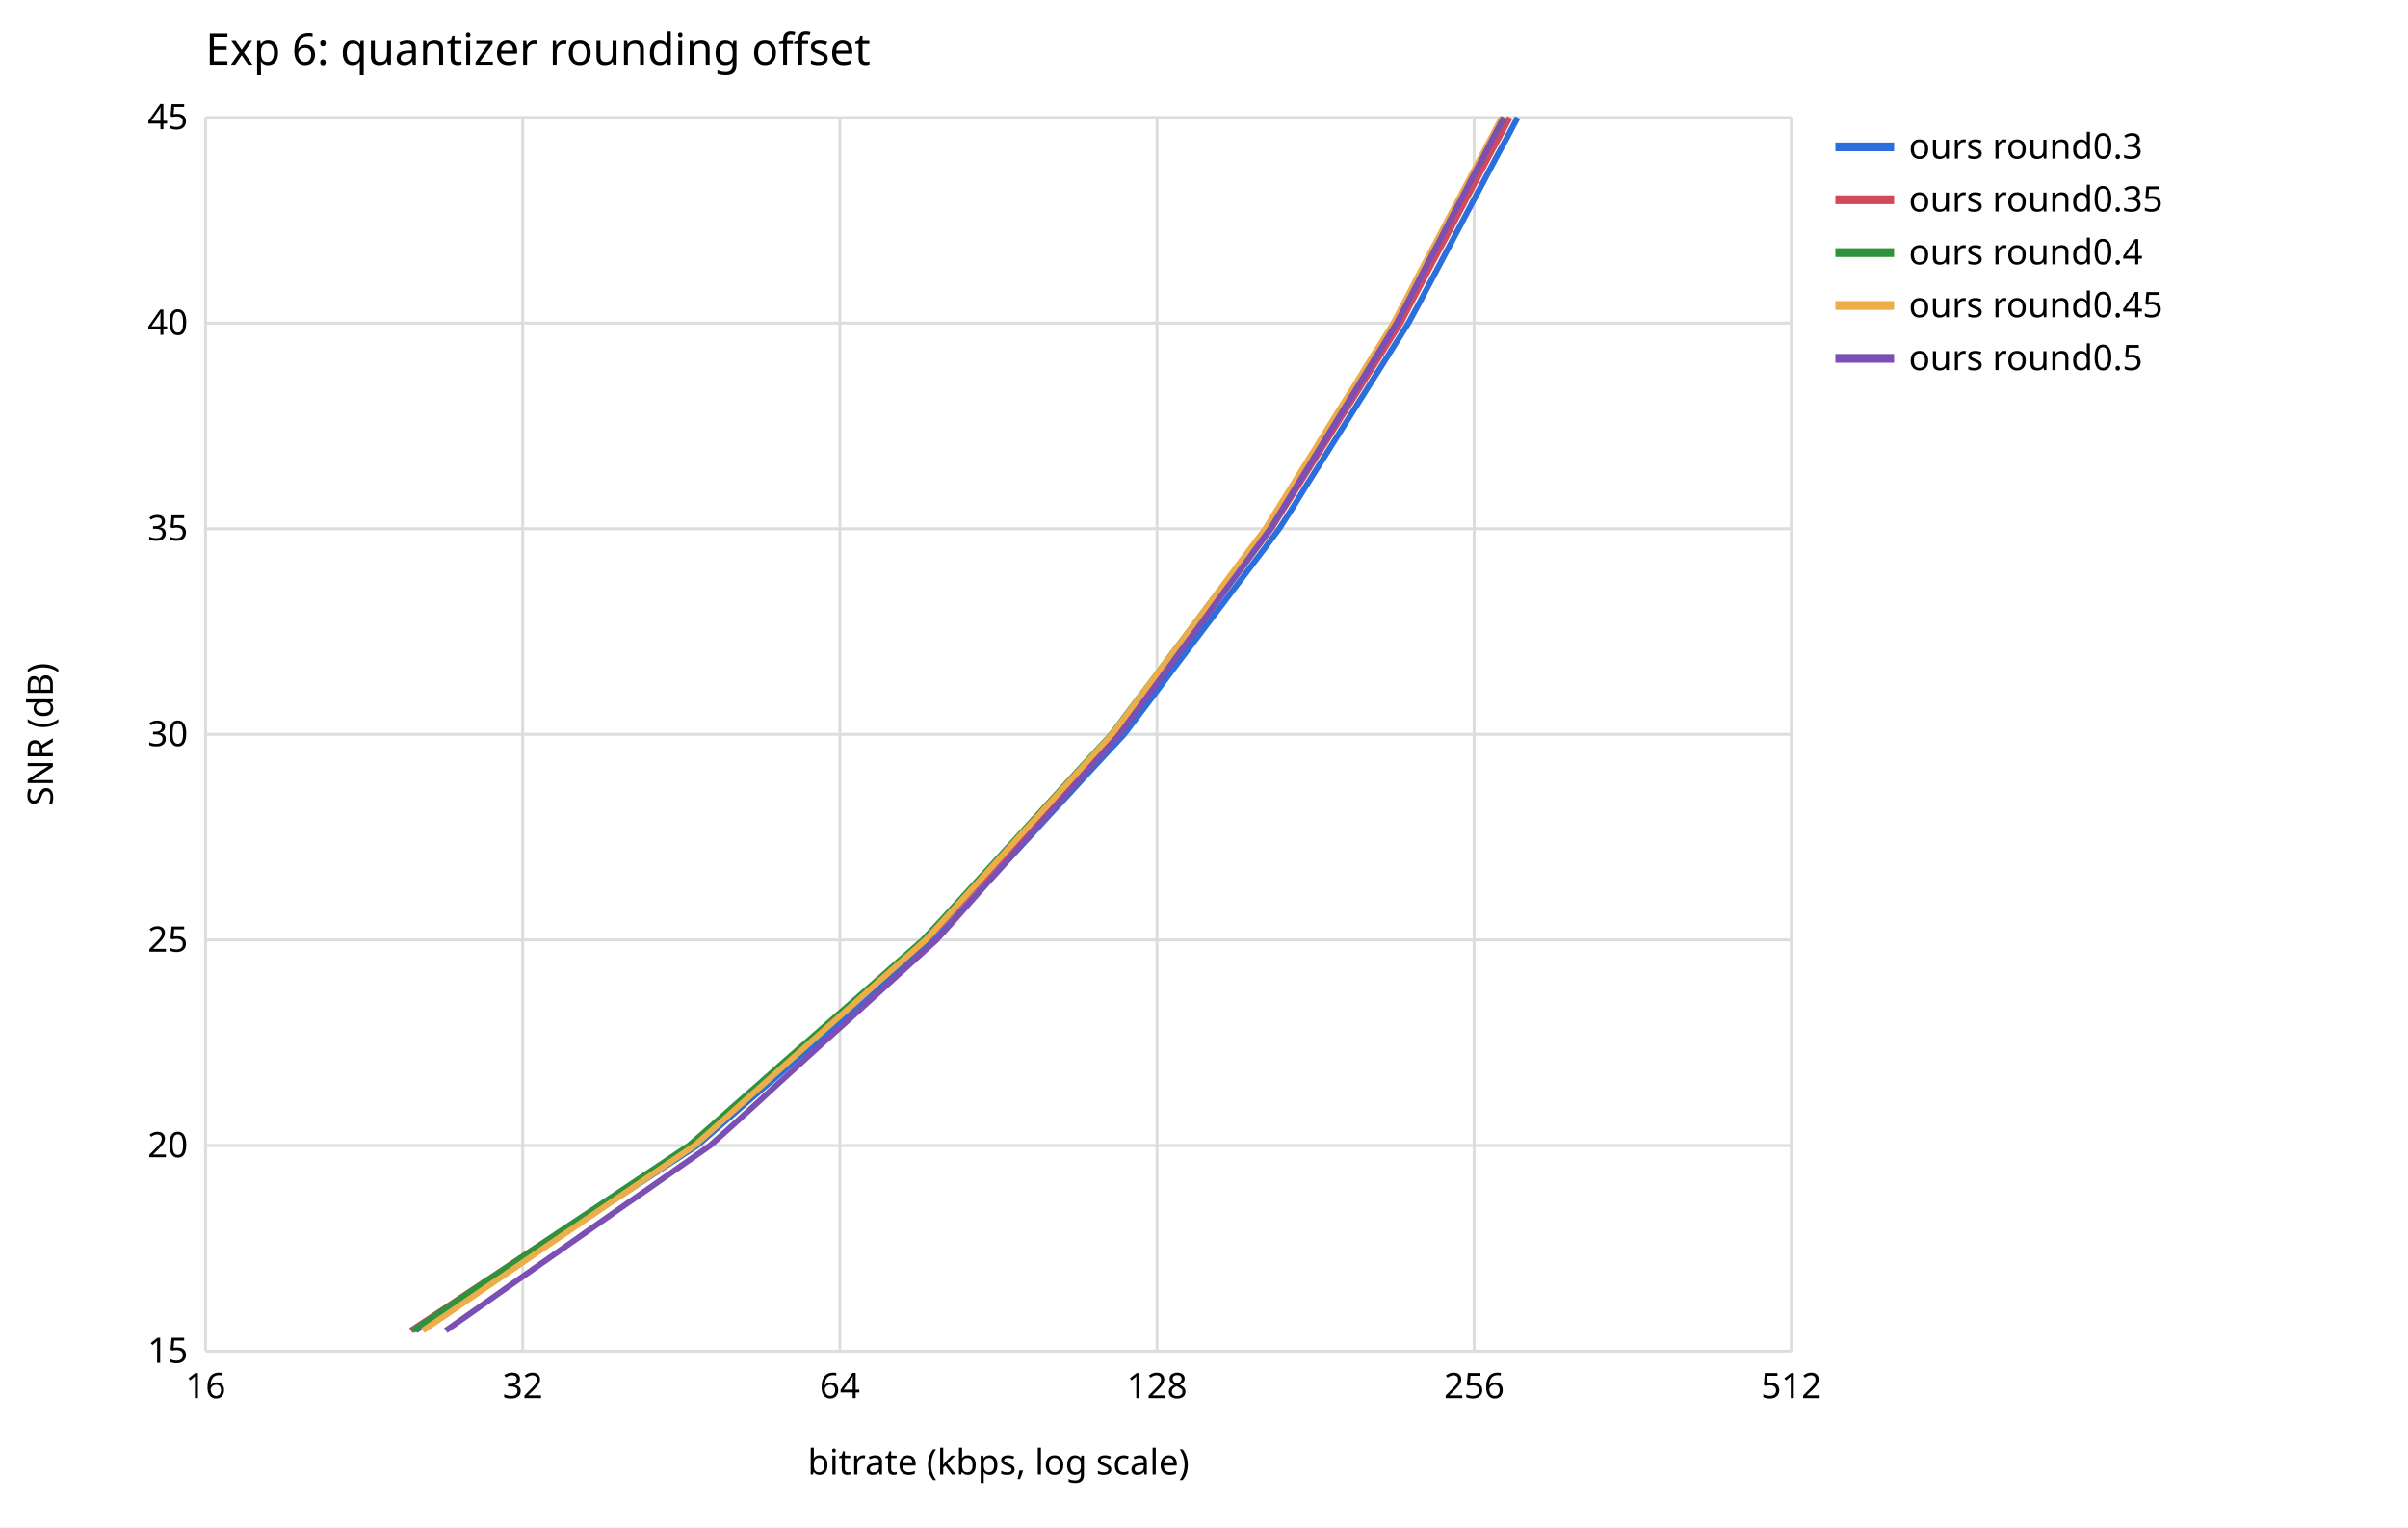
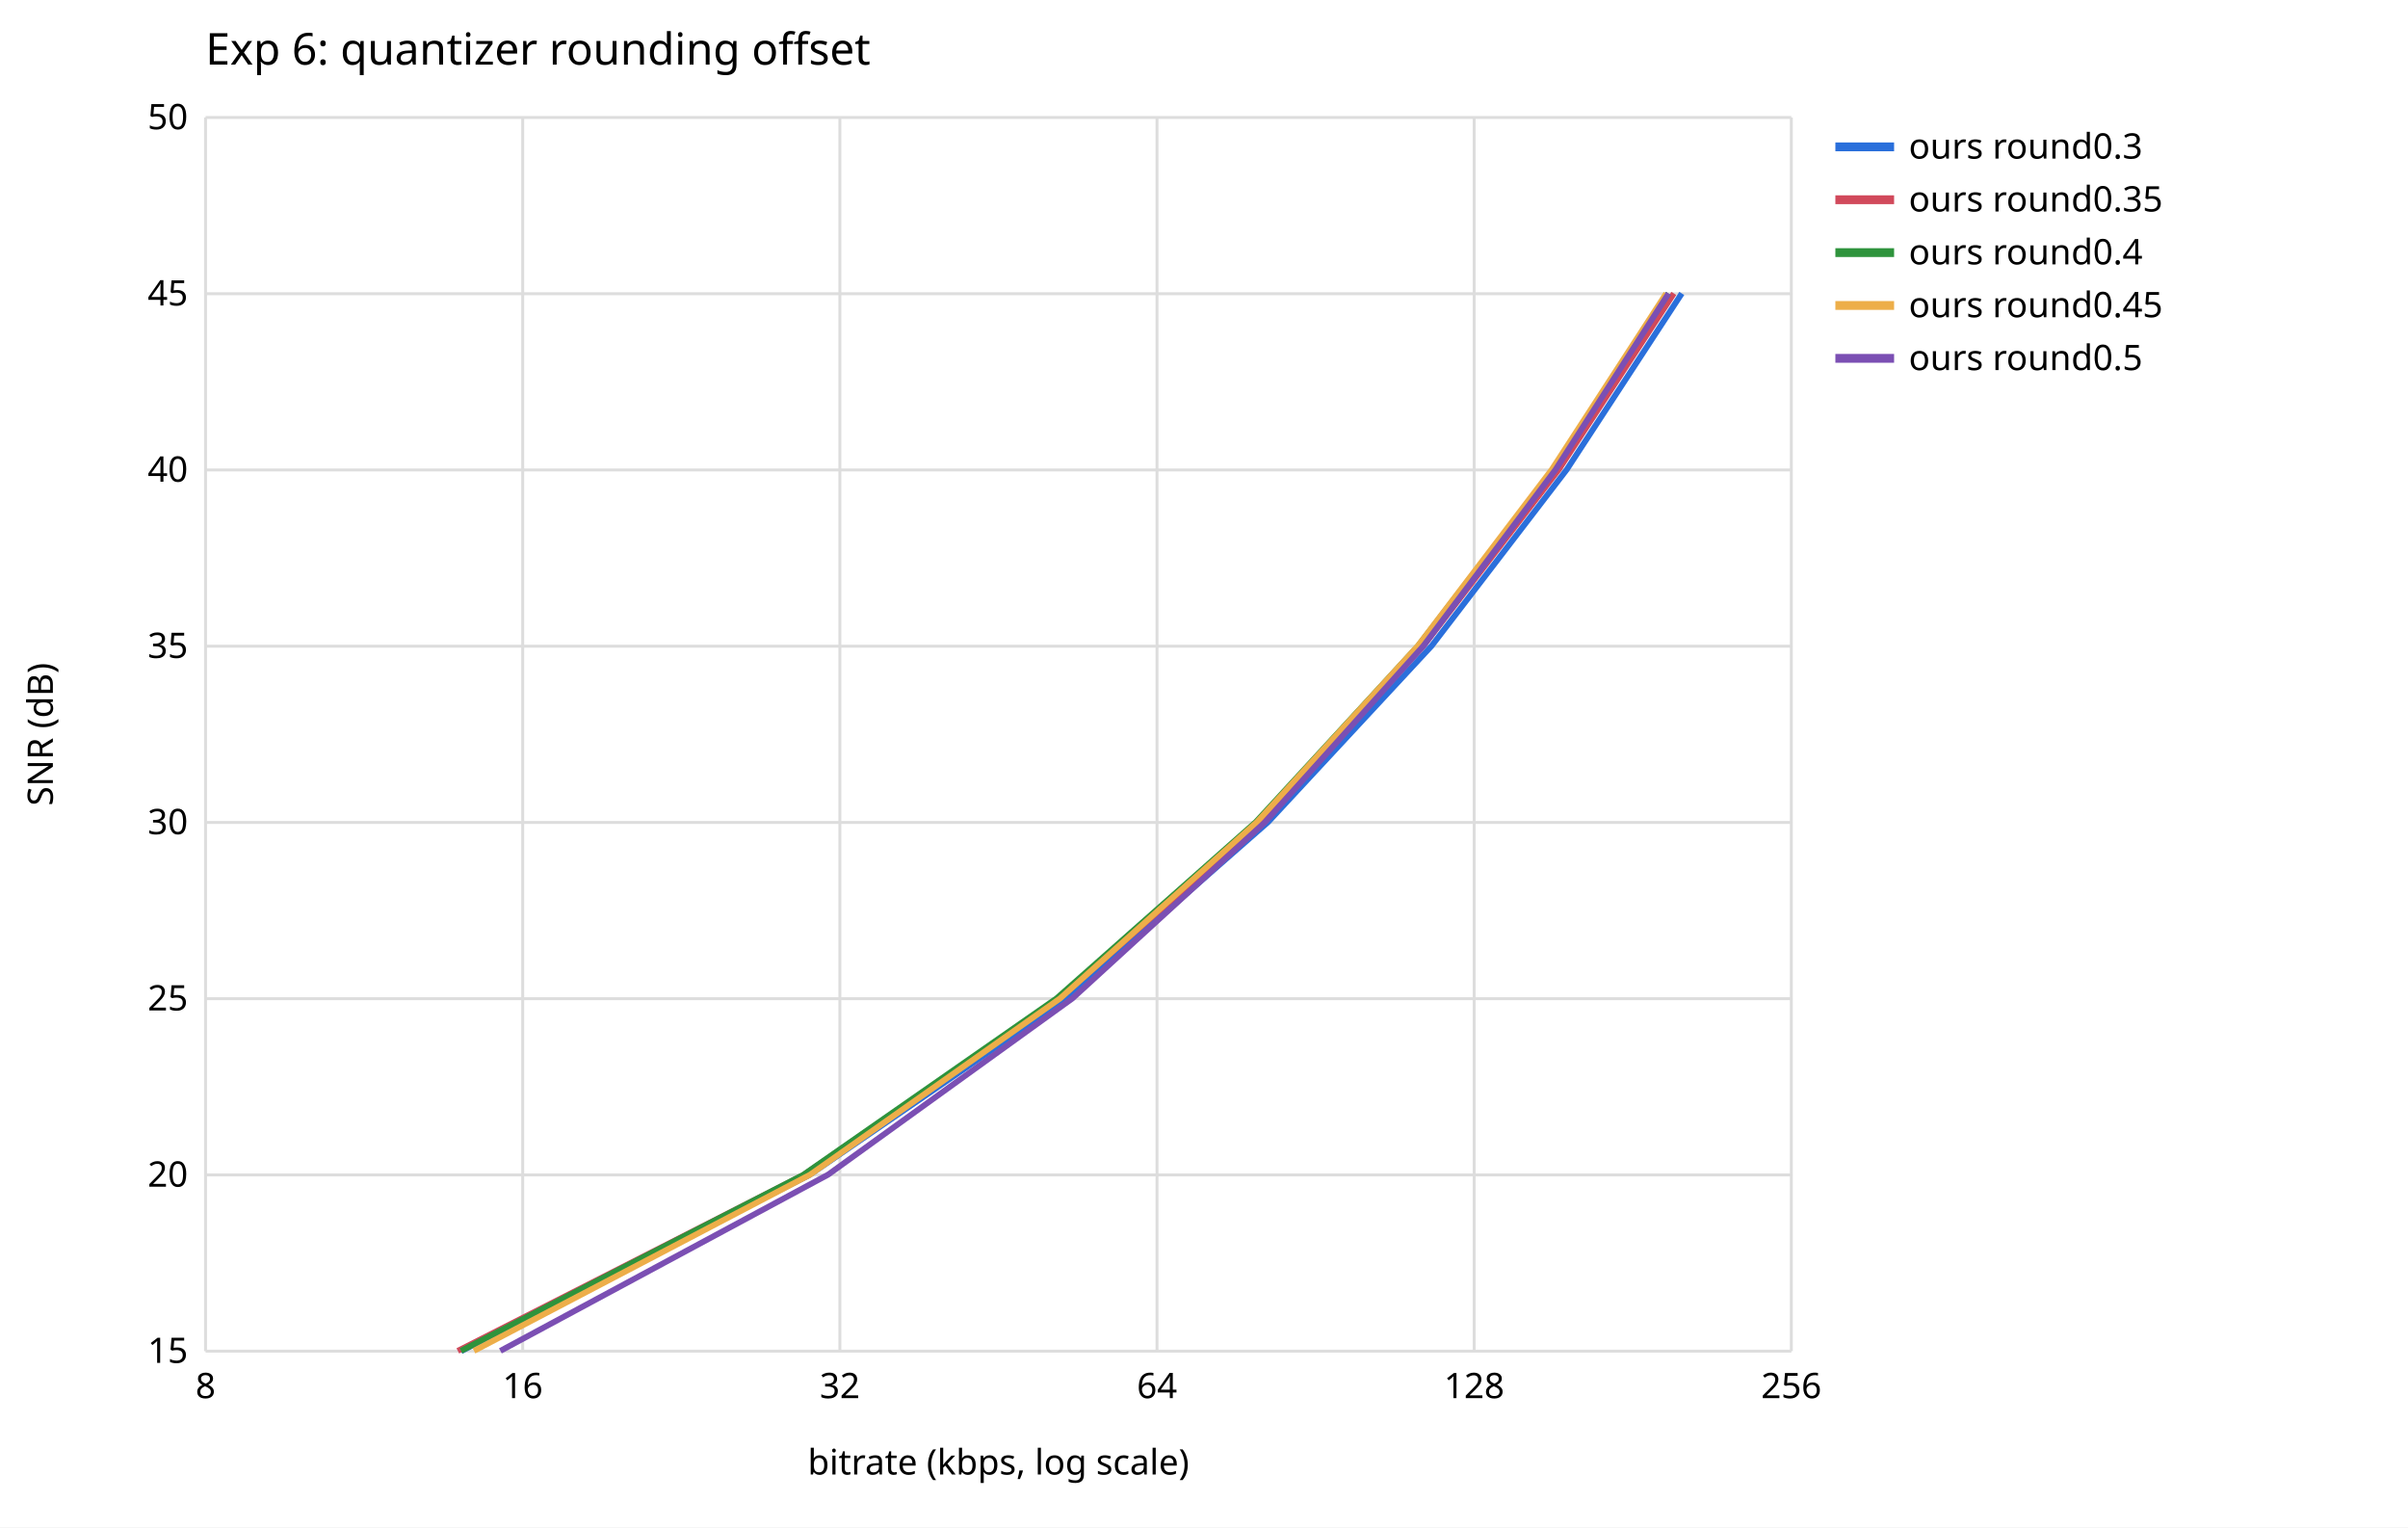
<svg xmlns="http://www.w3.org/2000/svg" width="820" height="520" font-family="sans-serif" font-size="12">
  <rect width="100%" height="100%" fill="white" />
  <text x="70" y="22" font-size="15">Exp 6: quantizer rounding offset</text>
  <line x1="70.0" y1="40" x2="70.0" y2="460" stroke="#ddd" />
-   <text x="70.0" y="476" text-anchor="middle">16</text>
+   <text x="70.0" y="476" text-anchor="middle">8</text>
  <line x1="178.0" y1="40" x2="178.0" y2="460" stroke="#ddd" />
-   <text x="178.0" y="476" text-anchor="middle">32</text>
+   <text x="178.0" y="476" text-anchor="middle">16</text>
  <line x1="286.0" y1="40" x2="286.0" y2="460" stroke="#ddd" />
-   <text x="286.0" y="476" text-anchor="middle">64</text>
+   <text x="286.0" y="476" text-anchor="middle">32</text>
  <line x1="394.0" y1="40" x2="394.0" y2="460" stroke="#ddd" />
-   <text x="394.0" y="476" text-anchor="middle">128</text>
+   <text x="394.0" y="476" text-anchor="middle">64</text>
  <line x1="502.0" y1="40" x2="502.0" y2="460" stroke="#ddd" />
-   <text x="502.0" y="476" text-anchor="middle">256</text>
+   <text x="502.0" y="476" text-anchor="middle">128</text>
  <line x1="610.0" y1="40" x2="610.0" y2="460" stroke="#ddd" />
-   <text x="610.0" y="476" text-anchor="middle">512</text>
+   <text x="610.0" y="476" text-anchor="middle">256</text>
  <line x1="70" y1="460.0" x2="610" y2="460.0" stroke="#ddd" />
  <text x="64" y="464.0" text-anchor="end">15</text>
-   <line x1="70" y1="390.0" x2="610" y2="390.0" stroke="#ddd" />
-   <text x="64" y="394.0" text-anchor="end">20</text>
-   <line x1="70" y1="320.0" x2="610" y2="320.0" stroke="#ddd" />
-   <text x="64" y="324.0" text-anchor="end">25</text>
-   <line x1="70" y1="250.0" x2="610" y2="250.0" stroke="#ddd" />
-   <text x="64" y="254.0" text-anchor="end">30</text>
-   <line x1="70" y1="180.0" x2="610" y2="180.0" stroke="#ddd" />
-   <text x="64" y="184.0" text-anchor="end">35</text>
-   <line x1="70" y1="110.0" x2="610" y2="110.0" stroke="#ddd" />
-   <text x="64" y="114.0" text-anchor="end">40</text>
+   <line x1="70" y1="400.0" x2="610" y2="400.0" stroke="#ddd" />
+   <text x="64" y="404.0" text-anchor="end">20</text>
+   <line x1="70" y1="340.0" x2="610" y2="340.0" stroke="#ddd" />
+   <text x="64" y="344.0" text-anchor="end">25</text>
+   <line x1="70" y1="280.0" x2="610" y2="280.0" stroke="#ddd" />
+   <text x="64" y="284.0" text-anchor="end">30</text>
+   <line x1="70" y1="220.0" x2="610" y2="220.0" stroke="#ddd" />
+   <text x="64" y="224.0" text-anchor="end">35</text>
+   <line x1="70" y1="160.0" x2="610" y2="160.0" stroke="#ddd" />
+   <text x="64" y="164.0" text-anchor="end">40</text>
+   <line x1="70" y1="100.0" x2="610" y2="100.0" stroke="#ddd" />
+   <text x="64" y="104.0" text-anchor="end">45</text>
  <line x1="70" y1="40.0" x2="610" y2="40.0" stroke="#ddd" />
-   <text x="64" y="44.0" text-anchor="end">45</text>
+   <text x="64" y="44.0" text-anchor="end">50</text>
  <text x="340" y="502" text-anchor="middle">bitrate (kbps, log scale)</text>
  <text transform="translate(18,250) rotate(-90)" text-anchor="middle">SNR (dB)</text>
-   <polyline fill="none" stroke="#2a6fdb" stroke-width="2" points="141.5,453.0 152.1,446.0 162.7,439.0 173.4,432.0 184.0,425.0 194.7,418.0 205.3,411.0 216.0,404.0 226.7,397.0 237.4,390.0 245.5,383.0 253.5,376.0 261.6,369.0 269.7,362.0 277.7,355.0 285.8,348.0 293.9,341.0 302.0,334.0 310.1,327.0 318.2,320.0 324.7,313.0 331.1,306.0 337.6,299.0 344.0,292.0 350.5,285.0 356.9,278.0 363.4,271.0 369.8,264.0 376.3,257.0 382.8,250.0 388.1,243.0 393.4,236.0 398.6,229.0 403.9,222.0 409.2,215.0 414.5,208.0 419.8,201.0 425.1,194.0 430.4,187.0 435.6,180.0 440.1,173.0 444.4,166.0 448.8,159.0 453.2,152.0 457.6,145.0 462.0,138.0 466.4,131.0 470.8,124.0 475.2,117.0 479.6,110.0 483.4,103.0 487.1,96.0 490.8,89.0 494.5,82.0 498.2,75.0 501.9,68.0 505.6,61.0 509.3,54.0 513.1,47.0 516.8,40.0" />
+   <polyline fill="none" stroke="#2a6fdb" stroke-width="2" points="157.0,460.0 275.7,400.0 363.4,339.9 431.8,279.9 487.5,219.9 533.5,159.9 572.7,99.9" />
  <line x1="625" y1="50" x2="645" y2="50" stroke="#2a6fdb" stroke-width="3" />
  <text x="650" y="54">ours round0.3</text>
-   <polyline fill="none" stroke="#d1495b" stroke-width="2" points="139.9,453.0 150.5,446.0 161.0,439.0 171.6,432.0 182.1,425.0 192.7,418.0 203.3,411.0 213.9,404.0 224.5,397.0 235.1,390.0 243.2,383.0 251.2,376.0 259.2,369.0 267.3,362.0 275.3,355.0 283.3,348.0 291.4,341.0 299.4,334.0 307.5,327.0 315.5,320.0 322.0,313.0 328.4,306.0 334.9,299.0 341.3,292.0 347.8,285.0 354.2,278.0 360.7,271.0 367.1,264.0 373.6,257.0 380.0,250.0 385.3,243.0 390.6,236.0 395.9,229.0 401.2,222.0 406.4,215.0 411.7,208.0 417.0,201.0 422.3,194.0 427.6,187.0 432.9,180.0 437.3,173.0 441.7,166.0 446.1,159.0 450.5,152.0 454.9,145.0 459.3,138.0 463.7,131.0 468.1,124.0 472.5,117.0 476.9,110.0 480.6,103.0 484.3,96.0 488.0,89.0 491.8,82.0 495.5,75.0 499.2,68.0 502.9,61.0 506.6,54.0 510.4,47.0 514.1,40.0" />
+   <polyline fill="none" stroke="#d1495b" stroke-width="2" points="155.9,459.9 273.7,400.0 360.8,339.9 429.1,279.9 484.7,219.9 530.8,159.9 570.0,99.9" />
  <line x1="625" y1="68" x2="645" y2="68" stroke="#d1495b" stroke-width="3" />
  <text x="650" y="72">ours round0.35</text>
-   <polyline fill="none" stroke="#2e933c" stroke-width="2" points="140.5,453.0 150.9,446.0 161.3,439.0 171.7,432.0 182.2,425.0 192.6,418.0 203.1,411.0 213.6,404.0 224.1,397.0 234.6,390.0 242.6,383.0 250.5,376.0 258.5,369.0 266.4,362.0 274.4,355.0 282.4,348.0 290.4,341.0 298.4,334.0 306.3,327.0 314.3,320.0 320.8,313.0 327.2,306.0 333.6,299.0 340.0,292.0 346.4,285.0 352.8,278.0 359.2,271.0 365.6,264.0 372.0,257.0 378.5,250.0 383.7,243.0 389.0,236.0 394.3,229.0 399.5,222.0 404.8,215.0 410.0,208.0 415.3,201.0 420.6,194.0 425.8,187.0 431.1,180.0 435.5,173.0 439.9,166.0 444.3,159.0 448.7,152.0 453.1,145.0 457.4,138.0 461.8,131.0 466.2,124.0 470.6,117.0 475.0,110.0 478.8,103.0 482.5,96.0 486.2,89.0 489.9,82.0 493.6,75.0 497.3,68.0 501.0,61.0 504.7,54.0 508.4,47.0 512.2,40.0" />
+   <polyline fill="none" stroke="#2e933c" stroke-width="2" points="157.0,459.9 273.5,400.0 359.8,339.9 427.6,279.9 482.9,219.9 528.9,159.9 568.1,99.9" />
  <line x1="625" y1="86" x2="645" y2="86" stroke="#2e933c" stroke-width="3" />
  <text x="650" y="90">ours round0.4</text>
-   <polyline fill="none" stroke="#edae49" stroke-width="2" points="144.0,453.0 154.3,446.0 164.5,439.0 174.8,432.0 185.0,425.0 195.3,418.0 205.6,411.0 215.9,404.0 226.2,397.0 236.5,390.0 244.4,383.0 252.2,376.0 260.1,369.0 267.9,362.0 275.8,355.0 283.7,348.0 291.6,341.0 299.4,334.0 307.3,327.0 315.2,320.0 321.6,313.0 327.9,306.0 334.3,299.0 340.6,292.0 346.9,285.0 353.3,278.0 359.6,271.0 366.0,264.0 372.3,257.0 378.7,250.0 383.9,243.0 389.1,236.0 394.3,229.0 399.6,222.0 404.8,215.0 410.0,208.0 415.2,201.0 420.4,194.0 425.6,187.0 430.9,180.0 435.2,173.0 439.6,166.0 443.9,159.0 448.3,152.0 452.6,145.0 457.0,138.0 461.4,131.0 465.7,124.0 470.1,117.0 474.5,110.0 478.2,103.0 481.8,96.0 485.5,89.0 489.2,82.0 492.9,75.0 496.6,68.0 500.3,61.0 504.0,54.0 507.7,47.0 511.4,40.0" />
+   <polyline fill="none" stroke="#edae49" stroke-width="2" points="161.4,459.9 275.9,399.9 361.0,339.9 428.0,279.9 482.8,219.9 528.4,159.9 567.4,99.9" />
  <line x1="625" y1="104" x2="645" y2="104" stroke="#edae49" stroke-width="3" />
  <text x="650" y="108">ours round0.45</text>
-   <polyline fill="none" stroke="#7b4fb3" stroke-width="2" points="151.8,453.0 161.8,446.0 171.7,439.0 181.7,432.0 191.7,425.0 201.7,418.0 211.7,411.0 221.8,404.0 231.8,397.0 241.8,390.0 249.6,383.0 257.3,376.0 264.9,369.0 272.6,362.0 280.3,355.0 288.1,348.0 295.8,341.0 303.5,334.0 311.2,327.0 318.9,320.0 325.2,313.0 331.4,306.0 337.6,299.0 343.9,292.0 350.1,285.0 356.3,278.0 362.6,271.0 368.8,264.0 375.0,257.0 381.3,250.0 386.4,243.0 391.6,236.0 396.7,229.0 401.8,222.0 407.0,215.0 412.1,208.0 417.2,201.0 422.4,194.0 427.5,187.0 432.6,180.0 436.9,173.0 441.2,166.0 445.5,159.0 449.8,152.0 454.1,145.0 458.4,138.0 462.7,131.0 467.0,124.0 471.3,117.0 475.6,110.0 479.3,103.0 482.9,96.0 486.5,89.0 490.2,82.0 493.8,75.0 497.5,68.0 501.1,61.0 504.8,54.0 508.4,47.0 512.1,40.0" />
+   <polyline fill="none" stroke="#7b4fb3" stroke-width="2" points="170.4,459.9 282.0,399.9 365.2,339.9 430.8,279.9 484.7,219.9 529.7,159.9 568.2,99.9" />
  <line x1="625" y1="122" x2="645" y2="122" stroke="#7b4fb3" stroke-width="3" />
  <text x="650" y="126">ours round0.5</text>
</svg>
